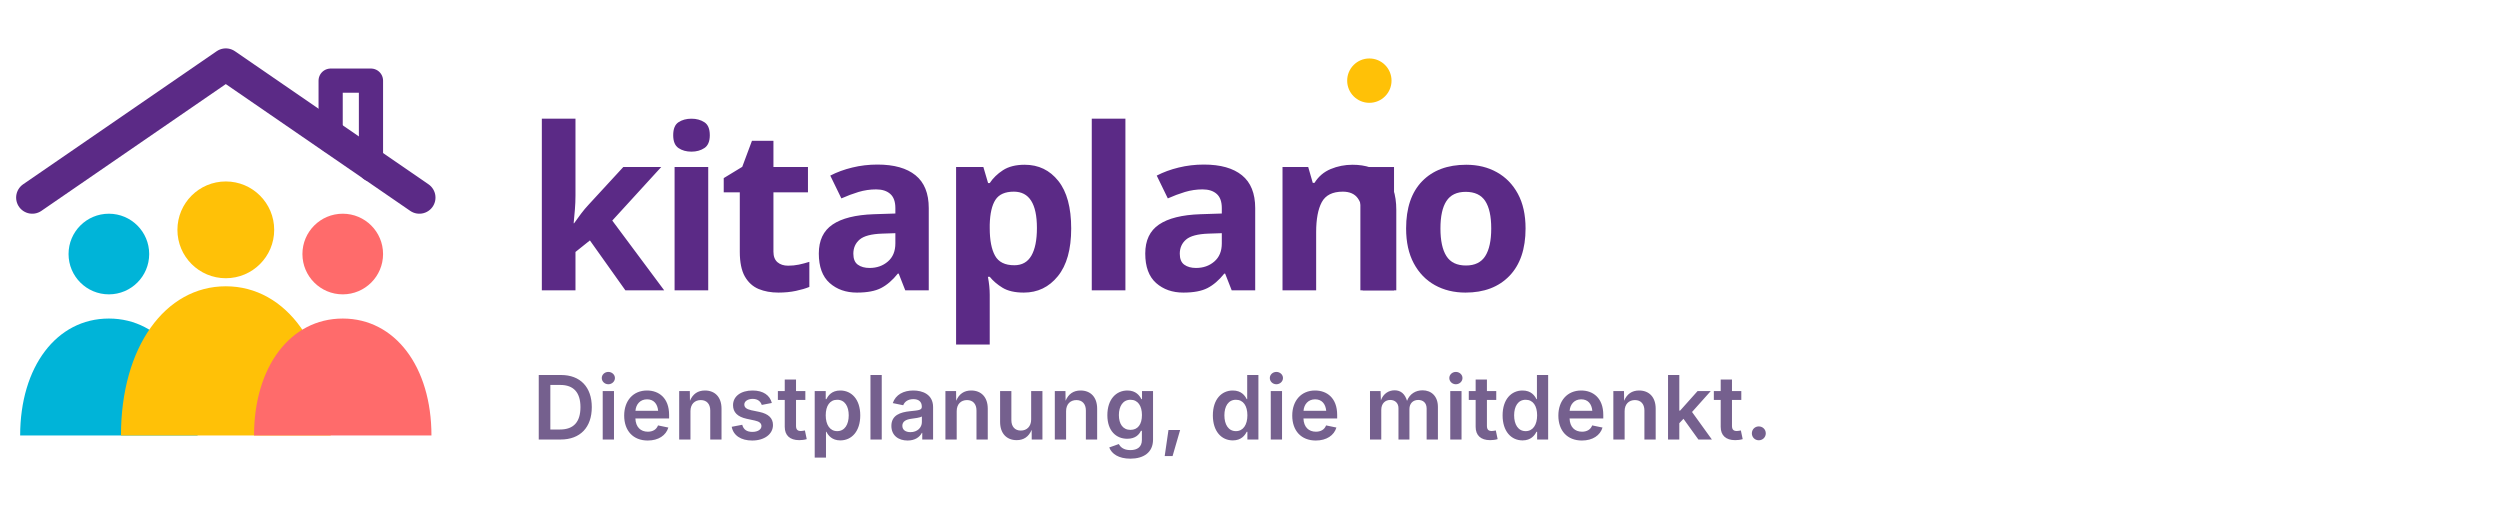
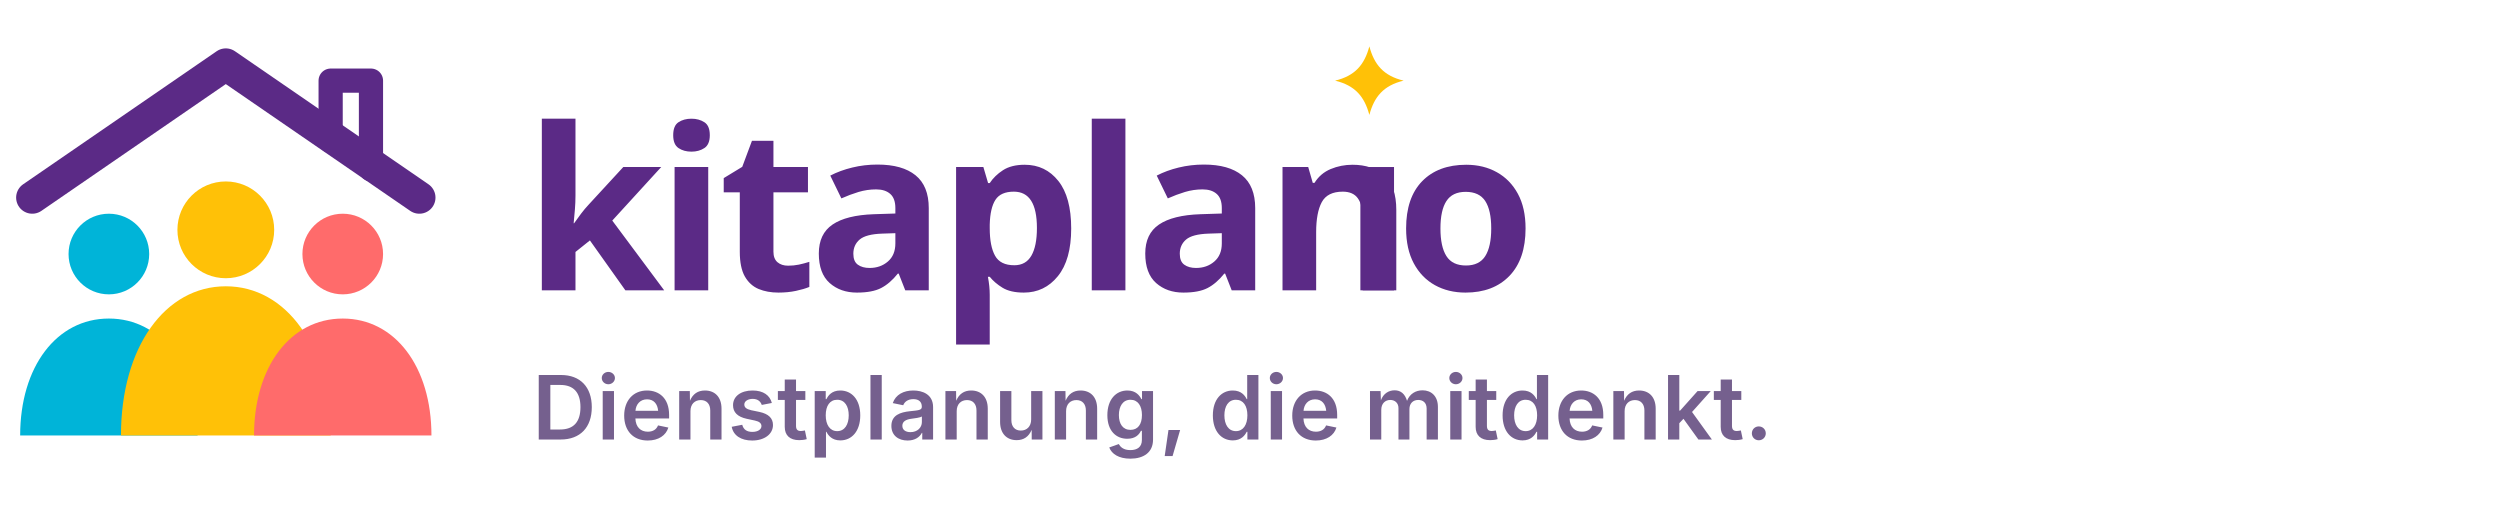
<svg xmlns="http://www.w3.org/2000/svg" viewBox="0 0 620 126" role="img" aria-labelledby="title desc">
  <g id="team" transform="translate(0 4)">
    <path d="M8 45 56 12 104 45" fill="none" stroke="#5B2A86" stroke-width="8" stroke-linecap="round" stroke-linejoin="round" />
    <path d="M82 31V16H92V38" fill="none" stroke="#5B2A86" stroke-width="6" stroke-linecap="round" stroke-linejoin="round" />
    <circle cx="27" cy="59" r="10" fill="#00B4D8" />
    <circle cx="56" cy="53" r="12" fill="#FFC107" />
    <circle cx="85" cy="59" r="10" fill="#FF6B6B" />
    <path d="M5 104c0-17 9-29 22-29s22 12 22 29H5Z" fill="#00B4D8" />
    <path d="M30 104c0-22 11-37 26-37s26 15 26 37H30Z" fill="#FFC107" />
    <path d="M63 104c0-17 9-29 22-29s22 12 22 29H63Z" fill="#FF6B6B" />
  </g>
  <text y="72" font-family="Nunito Sans, sans-serif" font-size="56" font-weight="900" letter-spacing="-1.8" fill="#5B2A86">
    <tspan x="130" textLength="203" lengthAdjust="spacingAndGlyphs">kitaplan</tspan>
    <tspan x="333" textLength="13.2" lengthAdjust="spacingAndGlyphs">ı</tspan>
    <tspan x="346.2" textLength="34" lengthAdjust="spacingAndGlyphs">o</tspan>
  </text>
-   <circle id="second-i-dot" cx="339.6" cy="20" r="5.5" fill="#FFC107" />
+   <path id="second-i-sparkle" d="M339.6 11.5C340.8 16 343.1 18.8 348.1 20 343.1 21.2 340.8 24 339.6 28.5 338.4 24 336.1 21.2 331.1 20 336.1 18.8 338.4 16 339.6 11.5Z" fill="#FFC107" />
  <text x="132" y="109" font-family="Inter, sans-serif" font-size="22" font-weight="600" letter-spacing=".1" fill="#75608E">Dienstplanung, die mitdenkt.</text>
</svg>
